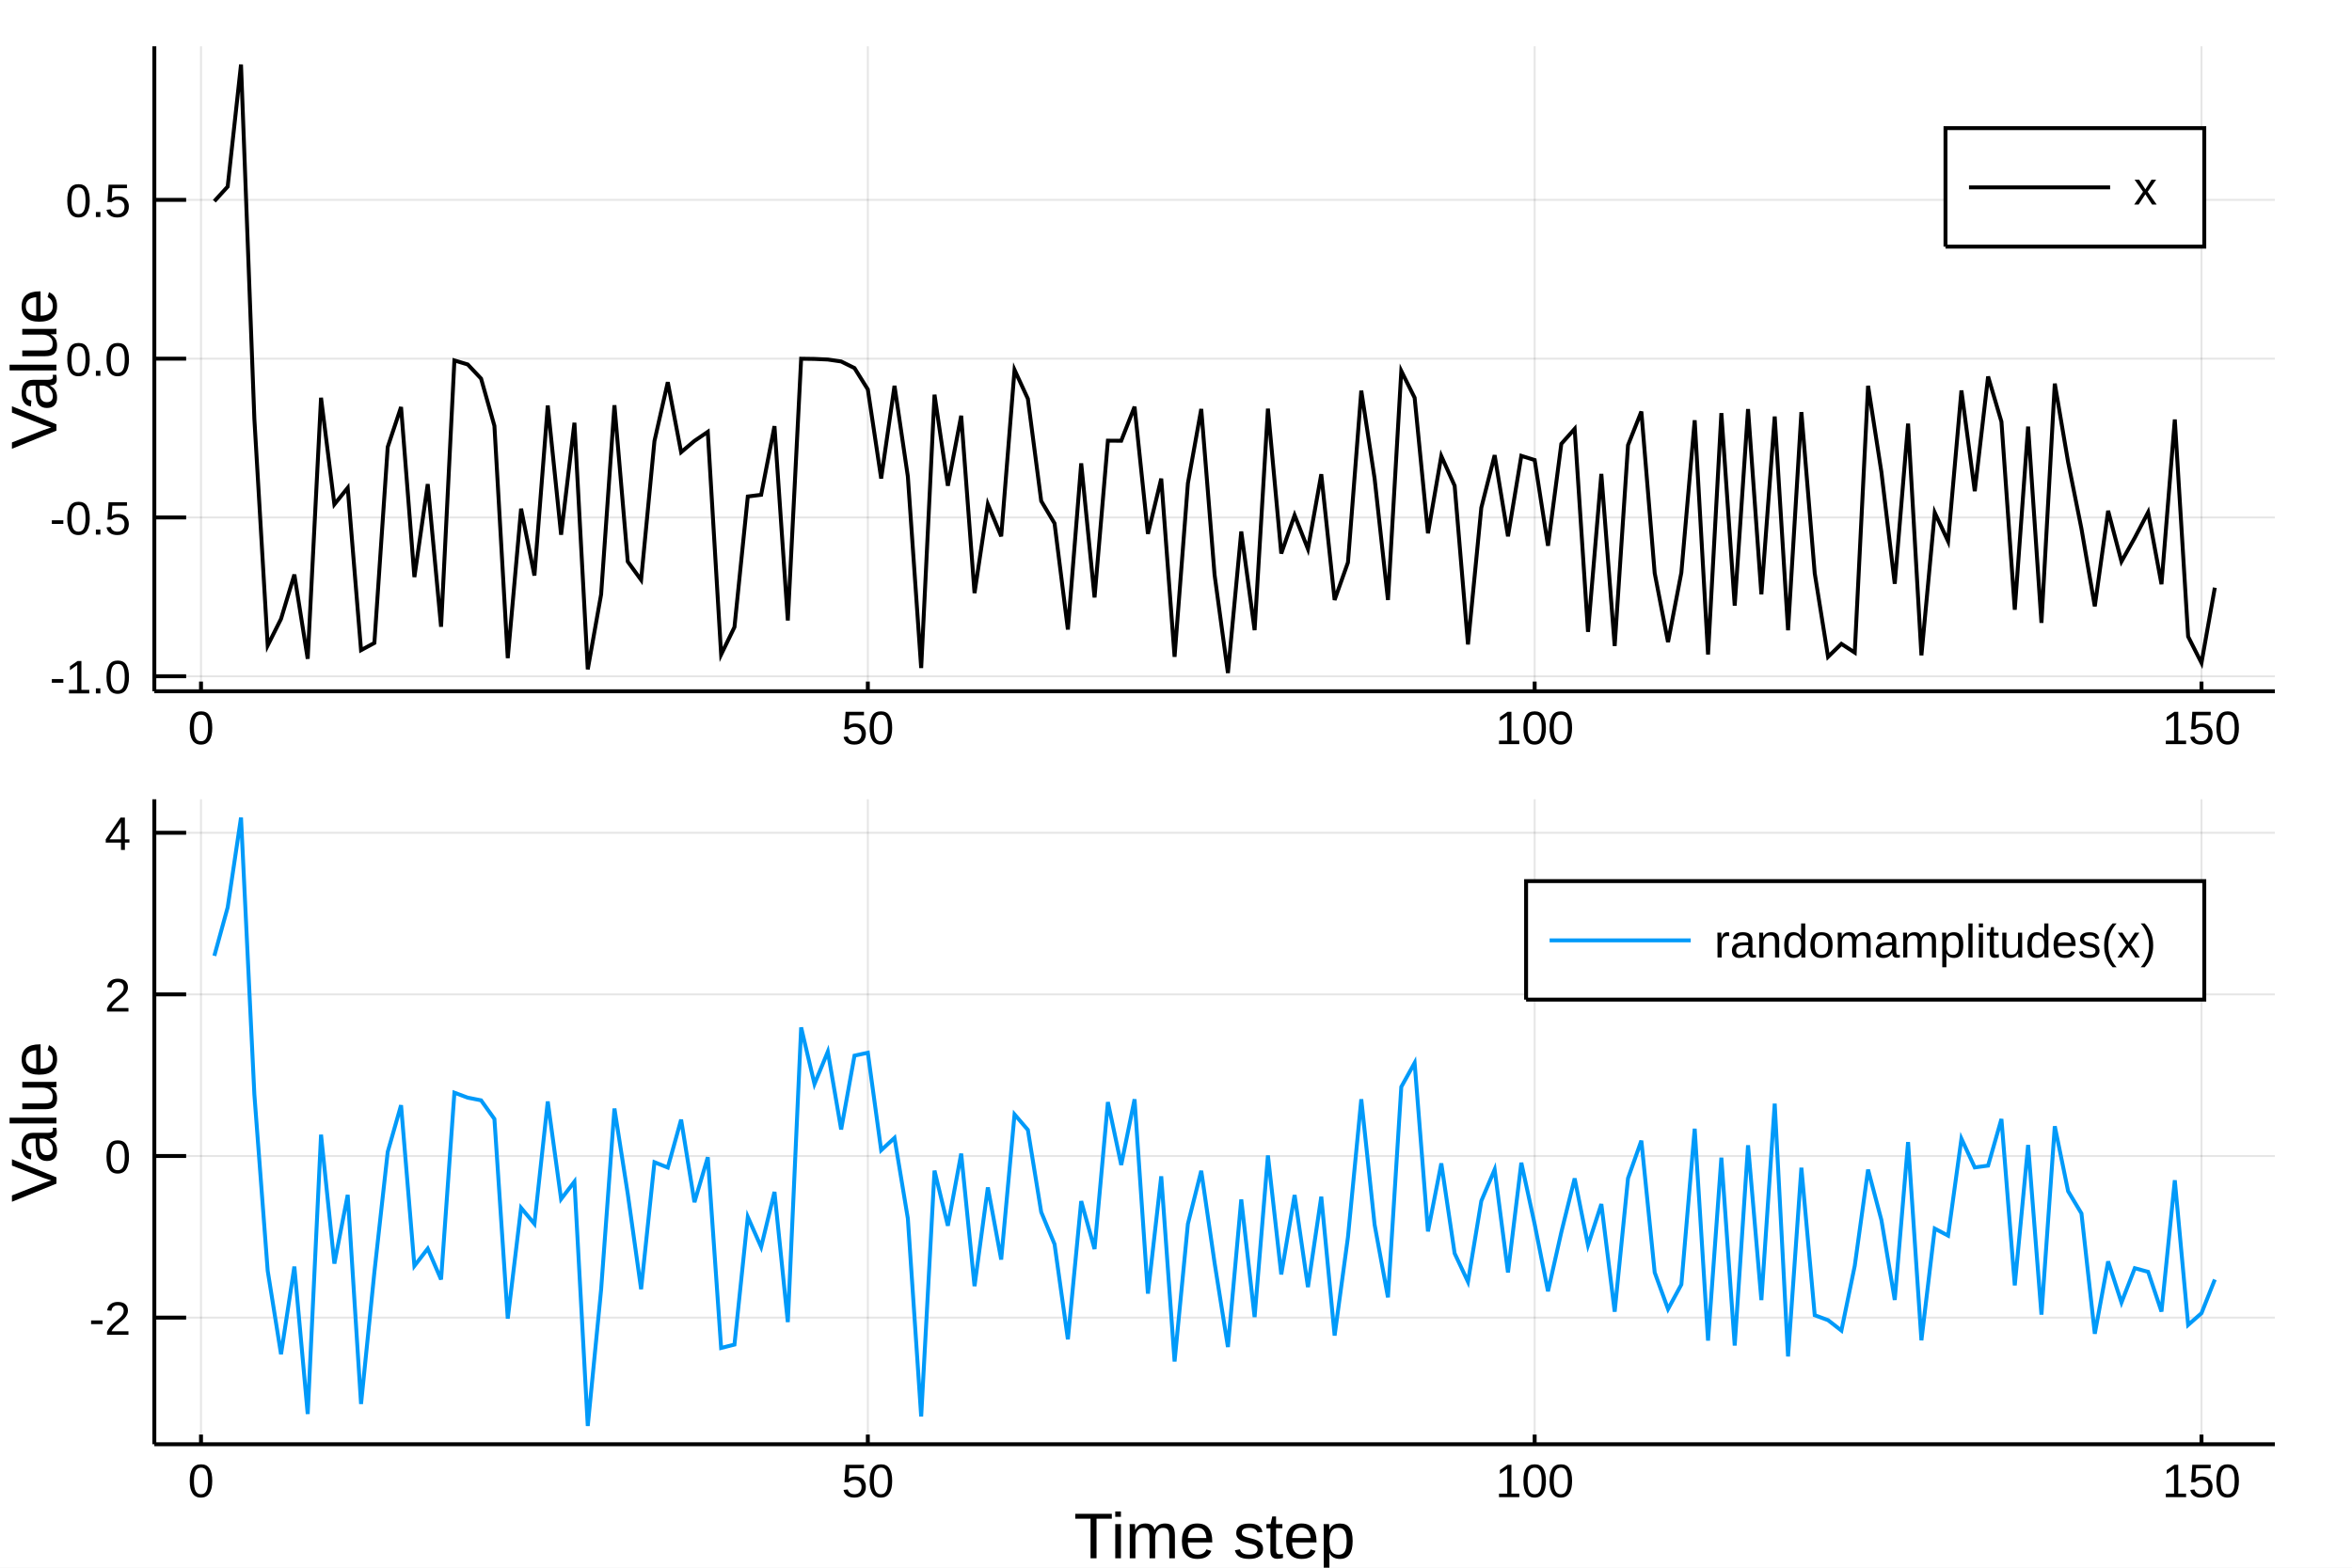
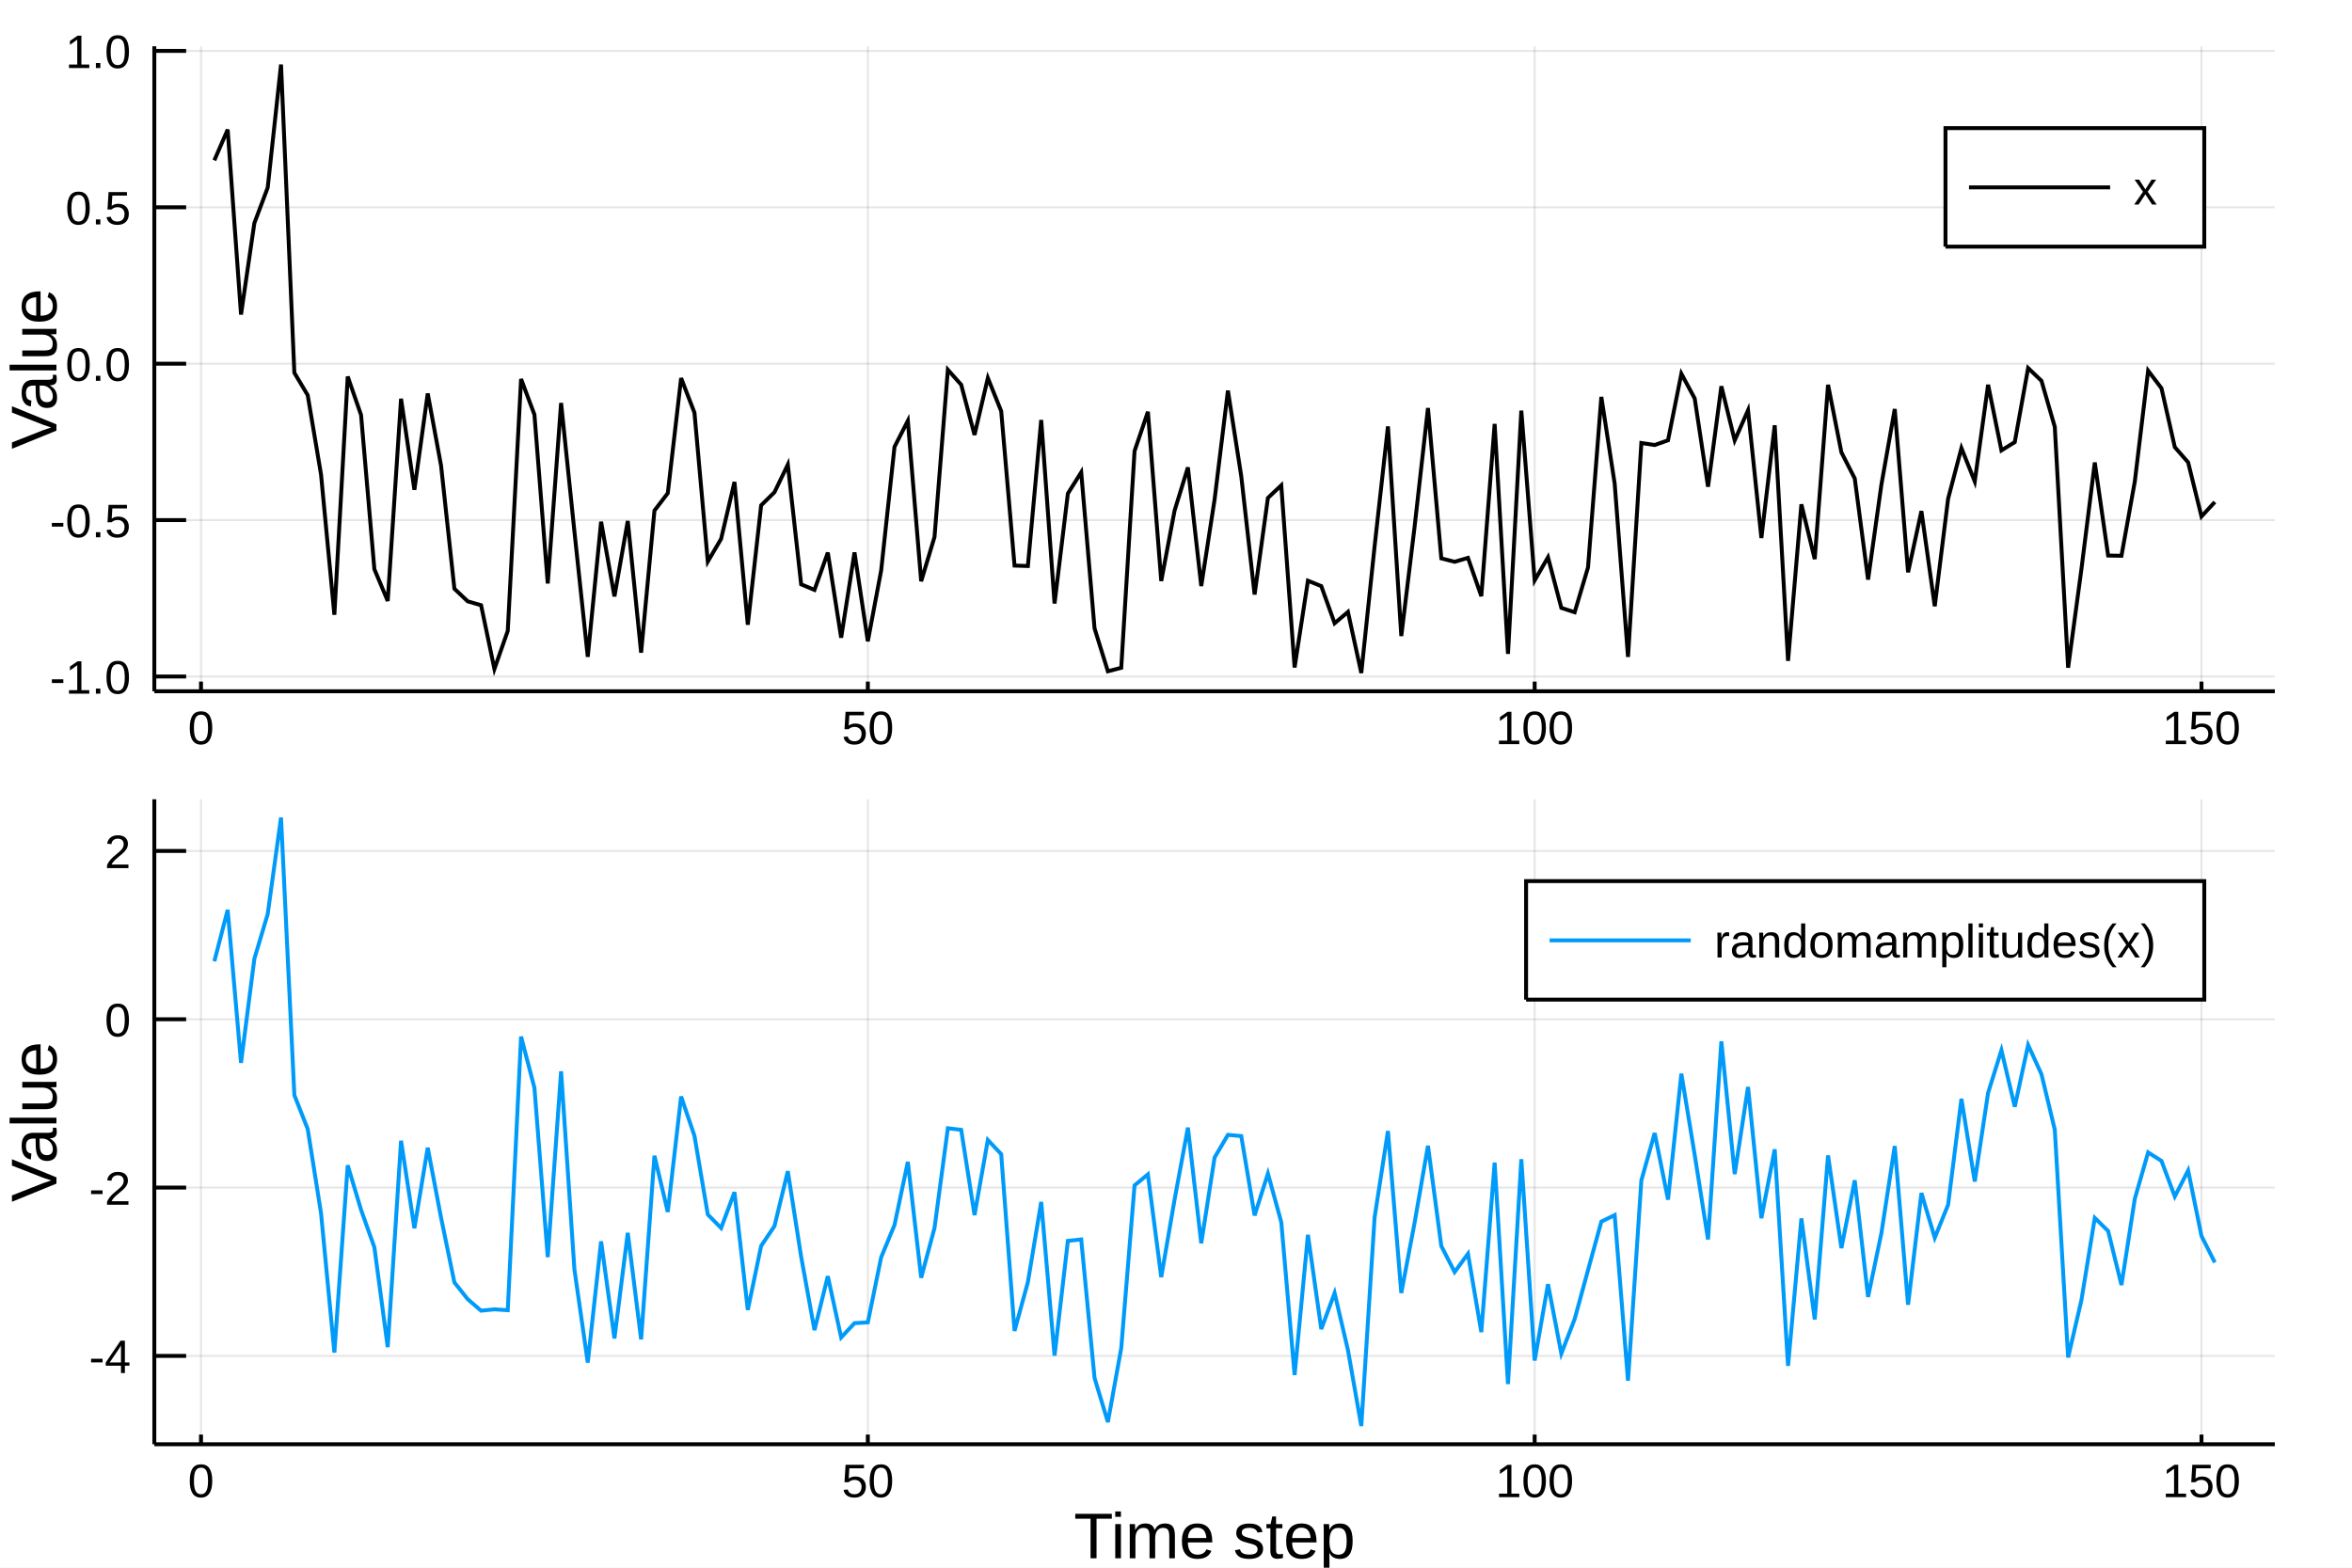
<svg xmlns="http://www.w3.org/2000/svg" width="600" height="400" viewBox="0 0 2400 1600">
  <defs>
-     <clipPath id="clip0300">
+     <clipPath id="clip0100">
      <rect x="0" y="0" width="2000" height="2000" />
    </clipPath>
  </defs>
  <defs>
-     <clipPath id="clip0301">
+     <clipPath id="clip0101">
      <rect x="0" y="0" width="2400" height="1600" />
    </clipPath>
  </defs>
-   <polygon clip-path="url(#clip0301)" points=" 0,1600 2400,1600 2400,0 0,0    " fill="#ffffff" fill-rule="evenodd" fill-opacity="1" />
+   <polygon clip-path="url(#clip0101)" points=" 0,1600 2400,1600 2400,0 0,0    " fill="#ffffff" fill-rule="evenodd" fill-opacity="1" />
  <defs>
-     <clipPath id="clip0302">
+     <clipPath id="clip0102">
      <rect x="480" y="0" width="1681" height="1600" />
    </clipPath>
  </defs>
-   <polygon clip-path="url(#clip0301)" points=" 157.48,705.512 2321.26,705.512 2321.26,47.244 157.48,47.244    " fill="#ffffff" fill-rule="evenodd" fill-opacity="1" />
+   <polygon clip-path="url(#clip0101)" points=" 157.48,705.512 2321.26,705.512 2321.26,47.244 157.48,47.244    " fill="#ffffff" fill-rule="evenodd" fill-opacity="1" />
  <defs>
-     <clipPath id="clip0303">
+     <clipPath id="clip0103">
      <rect x="157" y="47" width="2165" height="659" />
    </clipPath>
  </defs>
-   <polyline clip-path="url(#clip0303)" style="stroke:#000000; stroke-width:2; stroke-opacity:0.1; fill:none" points="   205.111,705.512 205.111,47.244    " />
-   <polyline clip-path="url(#clip0303)" style="stroke:#000000; stroke-width:2; stroke-opacity:0.1; fill:none" points="   885.544,705.512 885.544,47.244    " />
-   <polyline clip-path="url(#clip0303)" style="stroke:#000000; stroke-width:2; stroke-opacity:0.1; fill:none" points="   1565.98,705.512 1565.98,47.244    " />
-   <polyline clip-path="url(#clip0303)" style="stroke:#000000; stroke-width:2; stroke-opacity:0.1; fill:none" points="   2246.41,705.512 2246.41,47.244    " />
-   <polyline clip-path="url(#clip0303)" style="stroke:#000000; stroke-width:2; stroke-opacity:0.1; fill:none" points="   157.48,690.186 2321.26,690.186    " />
-   <polyline clip-path="url(#clip0303)" style="stroke:#000000; stroke-width:2; stroke-opacity:0.1; fill:none" points="   157.48,528.122 2321.26,528.122    " />
-   <polyline clip-path="url(#clip0303)" style="stroke:#000000; stroke-width:2; stroke-opacity:0.1; fill:none" points="   157.48,366.057 2321.26,366.057    " />
-   <polyline clip-path="url(#clip0303)" style="stroke:#000000; stroke-width:2; stroke-opacity:0.1; fill:none" points="   157.48,203.993 2321.26,203.993    " />
-   <polyline clip-path="url(#clip0301)" style="stroke:#000000; stroke-width:4; stroke-opacity:1; fill:none" points="   157.48,705.512 2321.26,705.512    " />
-   <polyline clip-path="url(#clip0301)" style="stroke:#000000; stroke-width:4; stroke-opacity:1; fill:none" points="   157.48,705.512 157.48,47.244    " />
-   <polyline clip-path="url(#clip0301)" style="stroke:#000000; stroke-width:4; stroke-opacity:1; fill:none" points="   205.111,705.512 205.111,695.638    " />
-   <polyline clip-path="url(#clip0301)" style="stroke:#000000; stroke-width:4; stroke-opacity:1; fill:none" points="   885.544,705.512 885.544,695.638    " />
-   <polyline clip-path="url(#clip0301)" style="stroke:#000000; stroke-width:4; stroke-opacity:1; fill:none" points="   1565.98,705.512 1565.98,695.638    " />
-   <polyline clip-path="url(#clip0301)" style="stroke:#000000; stroke-width:4; stroke-opacity:1; fill:none" points="   2246.41,705.512 2246.41,695.638    " />
-   <polyline clip-path="url(#clip0301)" style="stroke:#000000; stroke-width:4; stroke-opacity:1; fill:none" points="   157.48,690.186 189.937,690.186    " />
-   <polyline clip-path="url(#clip0301)" style="stroke:#000000; stroke-width:4; stroke-opacity:1; fill:none" points="   157.48,528.122 189.937,528.122    " />
-   <polyline clip-path="url(#clip0301)" style="stroke:#000000; stroke-width:4; stroke-opacity:1; fill:none" points="   157.48,366.057 189.937,366.057    " />
-   <polyline clip-path="url(#clip0301)" style="stroke:#000000; stroke-width:4; stroke-opacity:1; fill:none" points="   157.48,203.993 189.937,203.993    " />
-   <g clip-path="url(#clip0301)">
+   <polyline clip-path="url(#clip0103)" style="stroke:#000000; stroke-width:2; stroke-opacity:0.1; fill:none" points="   205.111,705.512 205.111,47.244    " />
+   <polyline clip-path="url(#clip0103)" style="stroke:#000000; stroke-width:2; stroke-opacity:0.1; fill:none" points="   885.544,705.512 885.544,47.244    " />
+   <polyline clip-path="url(#clip0103)" style="stroke:#000000; stroke-width:2; stroke-opacity:0.1; fill:none" points="   1565.98,705.512 1565.98,47.244    " />
+   <polyline clip-path="url(#clip0103)" style="stroke:#000000; stroke-width:2; stroke-opacity:0.1; fill:none" points="   2246.41,705.512 2246.41,47.244    " />
+   <polyline clip-path="url(#clip0103)" style="stroke:#000000; stroke-width:2; stroke-opacity:0.1; fill:none" points="   157.48,690.449 2321.26,690.449    " />
+   <polyline clip-path="url(#clip0103)" style="stroke:#000000; stroke-width:2; stroke-opacity:0.1; fill:none" points="   157.48,530.824 2321.26,530.824    " />
+   <polyline clip-path="url(#clip0103)" style="stroke:#000000; stroke-width:2; stroke-opacity:0.1; fill:none" points="   157.48,371.198 2321.26,371.198    " />
+   <polyline clip-path="url(#clip0103)" style="stroke:#000000; stroke-width:2; stroke-opacity:0.1; fill:none" points="   157.48,211.573 2321.26,211.573    " />
+   <polyline clip-path="url(#clip0103)" style="stroke:#000000; stroke-width:2; stroke-opacity:0.1; fill:none" points="   157.48,51.948 2321.26,51.948    " />
+   <polyline clip-path="url(#clip0101)" style="stroke:#000000; stroke-width:4; stroke-opacity:1; fill:none" points="   157.48,705.512 2321.26,705.512    " />
+   <polyline clip-path="url(#clip0101)" style="stroke:#000000; stroke-width:4; stroke-opacity:1; fill:none" points="   157.48,705.512 157.48,47.244    " />
+   <polyline clip-path="url(#clip0101)" style="stroke:#000000; stroke-width:4; stroke-opacity:1; fill:none" points="   205.111,705.512 205.111,695.638    " />
+   <polyline clip-path="url(#clip0101)" style="stroke:#000000; stroke-width:4; stroke-opacity:1; fill:none" points="   885.544,705.512 885.544,695.638    " />
+   <polyline clip-path="url(#clip0101)" style="stroke:#000000; stroke-width:4; stroke-opacity:1; fill:none" points="   1565.98,705.512 1565.98,695.638    " />
+   <polyline clip-path="url(#clip0101)" style="stroke:#000000; stroke-width:4; stroke-opacity:1; fill:none" points="   2246.41,705.512 2246.41,695.638    " />
+   <polyline clip-path="url(#clip0101)" style="stroke:#000000; stroke-width:4; stroke-opacity:1; fill:none" points="   157.48,690.449 189.937,690.449    " />
+   <polyline clip-path="url(#clip0101)" style="stroke:#000000; stroke-width:4; stroke-opacity:1; fill:none" points="   157.48,530.824 189.937,530.824    " />
+   <polyline clip-path="url(#clip0101)" style="stroke:#000000; stroke-width:4; stroke-opacity:1; fill:none" points="   157.48,371.198 189.937,371.198    " />
+   <polyline clip-path="url(#clip0101)" style="stroke:#000000; stroke-width:4; stroke-opacity:1; fill:none" points="   157.48,211.573 189.937,211.573    " />
+   <polyline clip-path="url(#clip0101)" style="stroke:#000000; stroke-width:4; stroke-opacity:1; fill:none" points="   157.48,51.948 189.937,51.948    " />
+   <g clip-path="url(#clip0101)">
    <text style="fill:#000000; fill-opacity:1; font-family:Arial,Helvetica Neue,Helvetica,sans-serif; font-size:48px; text-anchor:middle;" transform="rotate(0, 205.111, 759.512)" x="205.111" y="759.512">0</text>
  </g>
-   <g clip-path="url(#clip0301)">
+   <g clip-path="url(#clip0101)">
    <text style="fill:#000000; fill-opacity:1; font-family:Arial,Helvetica Neue,Helvetica,sans-serif; font-size:48px; text-anchor:middle;" transform="rotate(0, 885.544, 759.512)" x="885.544" y="759.512">50</text>
  </g>
-   <g clip-path="url(#clip0301)">
+   <g clip-path="url(#clip0101)">
    <text style="fill:#000000; fill-opacity:1; font-family:Arial,Helvetica Neue,Helvetica,sans-serif; font-size:48px; text-anchor:middle;" transform="rotate(0, 1565.98, 759.512)" x="1565.98" y="759.512">100</text>
  </g>
-   <g clip-path="url(#clip0301)">
+   <g clip-path="url(#clip0101)">
    <text style="fill:#000000; fill-opacity:1; font-family:Arial,Helvetica Neue,Helvetica,sans-serif; font-size:48px; text-anchor:middle;" transform="rotate(0, 2246.41, 759.512)" x="2246.41" y="759.512">150</text>
  </g>
-   <g clip-path="url(#clip0301)">
-     <text style="fill:#000000; fill-opacity:1; font-family:Arial,Helvetica Neue,Helvetica,sans-serif; font-size:48px; text-anchor:end;" transform="rotate(0, 133.48, 707.686)" x="133.48" y="707.686">-1.0</text>
+   <g clip-path="url(#clip0101)">
+     <text style="fill:#000000; fill-opacity:1; font-family:Arial,Helvetica Neue,Helvetica,sans-serif; font-size:48px; text-anchor:end;" transform="rotate(0, 133.48, 707.949)" x="133.48" y="707.949">-1.0</text>
  </g>
-   <g clip-path="url(#clip0301)">
-     <text style="fill:#000000; fill-opacity:1; font-family:Arial,Helvetica Neue,Helvetica,sans-serif; font-size:48px; text-anchor:end;" transform="rotate(0, 133.48, 545.622)" x="133.48" y="545.622">-0.5</text>
+   <g clip-path="url(#clip0101)">
+     <text style="fill:#000000; fill-opacity:1; font-family:Arial,Helvetica Neue,Helvetica,sans-serif; font-size:48px; text-anchor:end;" transform="rotate(0, 133.48, 548.324)" x="133.48" y="548.324">-0.5</text>
  </g>
-   <g clip-path="url(#clip0301)">
-     <text style="fill:#000000; fill-opacity:1; font-family:Arial,Helvetica Neue,Helvetica,sans-serif; font-size:48px; text-anchor:end;" transform="rotate(0, 133.48, 383.557)" x="133.48" y="383.557">0.0</text>
+   <g clip-path="url(#clip0101)">
+     <text style="fill:#000000; fill-opacity:1; font-family:Arial,Helvetica Neue,Helvetica,sans-serif; font-size:48px; text-anchor:end;" transform="rotate(0, 133.48, 388.698)" x="133.48" y="388.698">0.0</text>
  </g>
-   <g clip-path="url(#clip0301)">
-     <text style="fill:#000000; fill-opacity:1; font-family:Arial,Helvetica Neue,Helvetica,sans-serif; font-size:48px; text-anchor:end;" transform="rotate(0, 133.48, 221.493)" x="133.48" y="221.493">0.5</text>
+   <g clip-path="url(#clip0101)">
+     <text style="fill:#000000; fill-opacity:1; font-family:Arial,Helvetica Neue,Helvetica,sans-serif; font-size:48px; text-anchor:end;" transform="rotate(0, 133.48, 229.073)" x="133.48" y="229.073">0.5</text>
  </g>
-   <g clip-path="url(#clip0301)">
+   <g clip-path="url(#clip0101)">
+     <text style="fill:#000000; fill-opacity:1; font-family:Arial,Helvetica Neue,Helvetica,sans-serif; font-size:48px; text-anchor:end;" transform="rotate(0, 133.48, 69.4477)" x="133.48" y="69.448">1.0</text>
+   </g>
+   <g clip-path="url(#clip0101)">
    <text style="fill:#000000; fill-opacity:1; font-family:Arial,Helvetica Neue,Helvetica,sans-serif; font-size:66px; text-anchor:middle;" transform="rotate(-90, 57.6, 376.378)" x="57.6" y="376.378">Value</text>
  </g>
-   <polyline clip-path="url(#clip0303)" style="stroke:#000000; stroke-width:4; stroke-opacity:1; fill:none" points="   218.719,205.365 232.328,190.444 245.937,65.874 259.545,427.41 273.154,658.792 286.763,631.632 300.371,586.41 313.98,672.389 327.589,405.944 341.197,514.762    354.806,497.89 368.415,663.551 382.023,656.215 395.632,456.226 409.241,415.426 422.85,588.98 436.458,494.071 450.067,639.685 463.676,367.865 477.284,371.971    490.893,386.393 504.502,434.619 518.11,671.707 531.719,519.186 545.328,587.41 558.936,413.842 572.545,545.762 586.154,431.458 599.762,683.141 613.371,606.747    626.98,413.561 640.588,573.206 654.197,591.875 667.806,450.163 681.414,390.057 695.023,461.513 708.632,449.993 722.24,440.747 735.849,668.031 749.458,640.033    763.066,506.723 776.675,505.008 790.284,434.944 803.892,633.28 817.501,366.127 831.11,366.322 844.718,366.931 858.327,368.917 871.936,375.661 885.544,397.46    899.153,488.356 912.762,393.742 926.371,486.27 939.979,681.793 953.588,402.823 967.197,495.752 980.805,424.302 994.414,605.345 1008.02,514.595 1021.63,547.368    1035.24,377.475 1048.85,406.982 1062.46,511.322 1076.07,534.188 1089.67,642.506 1103.28,472.897 1116.89,609.774 1130.5,449.765 1144.11,449.836 1157.72,415.117    1171.33,544.877 1184.94,488.482 1198.54,670.359 1212.15,493.253 1225.76,417.402 1239.37,586.743 1252.98,686.882 1266.59,542.452 1280.2,643.146 1293.8,417.082    1307.41,564.957 1321.02,525.812 1334.63,560.306 1348.24,483.985 1361.85,612.334 1375.46,574.032 1389.07,398.703 1402.67,488.414 1416.28,612.368 1429.89,378.604    1443.5,405.939 1457.11,544.277 1470.72,465.438 1484.33,495.776 1497.93,657.712 1511.54,518.181 1525.15,464.546 1538.76,547.371 1552.37,465.256 1565.98,469.498    1579.59,557.005 1593.2,452.971 1606.8,437.714 1620.41,644.877 1634.02,483.691 1647.63,659.326 1661.24,454.321 1674.85,420.027 1688.46,584.937 1702.07,655.382    1715.67,584.405 1729.28,428.907 1742.89,668.003 1756.5,421.606 1770.11,618.146 1783.72,417.503 1797.33,606.576 1810.93,425.092 1824.54,643.26 1838.15,420.6    1851.76,585.132 1865.37,670.345 1878.98,657.138 1892.59,666.025 1906.2,393.744 1919.8,481.78 1933.41,595.827 1947.02,432.347 1960.63,668.847 1974.24,523.183    1987.85,552.47 2001.46,398.497 2015.06,501.304 2028.67,384.282 2042.28,430.386 2055.89,622.346 2069.5,435.374 2083.11,635.717 2096.72,391.511 2110.33,471.669    2123.93,539.589 2137.54,618.816 2151.15,521.312 2164.76,573.12 2178.37,548.829 2191.98,522.83 2205.59,596.268 2219.19,428.123 2232.8,649.674 2246.41,676.58    2260.02,599.79    " />
-   <polygon clip-path="url(#clip0301)" points=" 1985.19,251.724 2249.26,251.724 2249.26,130.764 1985.19,130.764    " fill="#ffffff" fill-rule="evenodd" fill-opacity="1" />
-   <polyline clip-path="url(#clip0301)" style="stroke:#000000; stroke-width:4; stroke-opacity:1; fill:none" points="   1985.19,251.724 2249.26,251.724 2249.26,130.764 1985.19,130.764 1985.19,251.724    " />
-   <polyline clip-path="url(#clip0301)" style="stroke:#000000; stroke-width:4; stroke-opacity:1; fill:none" points="   2009.19,191.244 2153.19,191.244    " />
-   <g clip-path="url(#clip0301)">
+   <polyline clip-path="url(#clip0103)" style="stroke:#000000; stroke-width:4; stroke-opacity:1; fill:none" points="   218.719,163.619 232.328,132.257 245.937,321.037 259.545,227.73 273.154,191.536 286.763,65.874 300.371,380.492 313.98,403.309 327.589,484.318 341.197,627.453    354.806,384.298 368.415,423.495 382.023,580.939 395.632,613.342 409.241,406.959 422.85,499.871 436.458,401.594 450.067,475.207 463.676,600.874 477.284,613.744    490.893,617.682 504.502,682.784 518.11,643.888 531.719,386.819 545.328,423.137 558.936,595.479 572.545,411.263 586.154,542.619 599.762,670.365 613.371,532.494    626.98,608.703 640.588,531.715 654.197,666.089 667.806,521.12 681.414,503.359 695.023,385.891 708.632,421.189 722.24,573.126 735.849,549.918 749.458,491.88    763.066,637.635 776.675,515.752 790.284,502.38 803.892,474.189 817.501,596.367 831.11,602.075 844.718,564.011 858.327,650.859 871.936,563.839 885.544,654.482    899.153,582.116 912.762,456.063 926.371,429.463 939.979,593.224 953.588,548.015 967.197,377.372 980.805,392.65 994.414,443.874 1008.02,385.78 1021.63,419.635    1035.24,577.232 1048.85,577.692 1062.46,428.616 1076.07,615.949 1089.67,503.703 1103.28,482.018 1116.89,641.344 1130.5,685.117 1144.11,681.569 1157.72,460.319    1171.33,420.286 1184.94,592.984 1198.54,521.159 1212.15,477.044 1225.76,598.121 1239.37,509.868 1252.98,398.675 1266.59,486.006 1280.2,606.754 1293.8,508.167    1307.41,495.346 1321.02,681.23 1334.63,592.69 1348.24,598.182 1361.85,636.088 1375.46,624.542 1389.07,686.882 1402.67,557.422 1416.28,435.207 1429.89,649.152    1443.5,537.301 1457.11,416.464 1470.72,569.869 1484.33,573.37 1497.93,569.389 1511.54,608.464 1525.15,432.664 1538.76,667.35 1552.37,419.106 1565.98,592.345    1579.59,568.761 1593.2,620.419 1606.8,624.87 1620.41,579.178 1634.02,405.085 1647.63,493.574 1661.24,670.461 1674.85,452.118 1688.46,454.187 1702.07,449.374    1715.67,381.393 1729.28,406.652 1742.89,496.751 1756.5,394.223 1770.11,449.457 1783.72,418.701 1797.33,549.119 1810.93,434.068 1824.54,674.481 1838.15,514.742    1851.76,570.629 1865.37,392.735 1878.98,461.662 1892.59,488.293 1906.2,591.532 1919.8,494.61 1933.41,417.454 1947.02,584.088 1960.63,521.617 1974.24,618.74    1987.85,509.028 2001.46,457.329 2015.06,491.345 2028.67,392.697 2042.28,459.679 2055.89,451.25 2069.5,375.646 2083.11,388.625 2096.72,435.657 2110.33,681.459    2123.93,580.683 2137.54,472.042 2151.15,566.997 2164.76,567.231 2178.37,491.489 2191.98,378.323 2205.59,396.243 2219.19,456.357 2232.8,471.907 2246.41,527.104    2260.02,512.367    " />
+   <polygon clip-path="url(#clip0101)" points=" 1985.19,251.724 2249.26,251.724 2249.26,130.764 1985.19,130.764    " fill="#ffffff" fill-rule="evenodd" fill-opacity="1" />
+   <polyline clip-path="url(#clip0101)" style="stroke:#000000; stroke-width:4; stroke-opacity:1; fill:none" points="   1985.19,251.724 2249.26,251.724 2249.26,130.764 1985.19,130.764 1985.19,251.724    " />
+   <polyline clip-path="url(#clip0101)" style="stroke:#000000; stroke-width:4; stroke-opacity:1; fill:none" points="   2009.19,191.244 2153.19,191.244    " />
+   <g clip-path="url(#clip0101)">
    <text style="fill:#000000; fill-opacity:1; font-family:Arial,Helvetica Neue,Helvetica,sans-serif; font-size:48px; text-anchor:start;" transform="rotate(0, 2177.19, 208.744)" x="2177.19" y="208.744">x</text>
  </g>
-   <polygon clip-path="url(#clip0301)" points=" 157.48,1474.02 2321.26,1474.02 2321.26,815.748 157.48,815.748    " fill="#ffffff" fill-rule="evenodd" fill-opacity="1" />
+   <polygon clip-path="url(#clip0101)" points=" 157.48,1474.02 2321.26,1474.02 2321.26,815.748 157.48,815.748    " fill="#ffffff" fill-rule="evenodd" fill-opacity="1" />
  <defs>
-     <clipPath id="clip0304">
+     <clipPath id="clip0104">
      <rect x="157" y="815" width="2165" height="659" />
    </clipPath>
  </defs>
-   <polyline clip-path="url(#clip0304)" style="stroke:#000000; stroke-width:2; stroke-opacity:0.1; fill:none" points="   205.111,1474.02 205.111,815.748    " />
-   <polyline clip-path="url(#clip0304)" style="stroke:#000000; stroke-width:2; stroke-opacity:0.1; fill:none" points="   885.544,1474.02 885.544,815.748    " />
-   <polyline clip-path="url(#clip0304)" style="stroke:#000000; stroke-width:2; stroke-opacity:0.1; fill:none" points="   1565.98,1474.02 1565.98,815.748    " />
-   <polyline clip-path="url(#clip0304)" style="stroke:#000000; stroke-width:2; stroke-opacity:0.1; fill:none" points="   2246.41,1474.02 2246.41,815.748    " />
-   <polyline clip-path="url(#clip0304)" style="stroke:#000000; stroke-width:2; stroke-opacity:0.1; fill:none" points="   157.48,1344.78 2321.26,1344.78    " />
-   <polyline clip-path="url(#clip0304)" style="stroke:#000000; stroke-width:2; stroke-opacity:0.1; fill:none" points="   157.48,1179.83 2321.26,1179.83    " />
-   <polyline clip-path="url(#clip0304)" style="stroke:#000000; stroke-width:2; stroke-opacity:0.1; fill:none" points="   157.48,1014.88 2321.26,1014.88    " />
-   <polyline clip-path="url(#clip0304)" style="stroke:#000000; stroke-width:2; stroke-opacity:0.1; fill:none" points="   157.48,849.934 2321.26,849.934    " />
-   <polyline clip-path="url(#clip0301)" style="stroke:#000000; stroke-width:4; stroke-opacity:1; fill:none" points="   157.48,1474.02 2321.26,1474.02    " />
-   <polyline clip-path="url(#clip0301)" style="stroke:#000000; stroke-width:4; stroke-opacity:1; fill:none" points="   157.48,1474.02 157.48,815.748    " />
-   <polyline clip-path="url(#clip0301)" style="stroke:#000000; stroke-width:4; stroke-opacity:1; fill:none" points="   205.111,1474.02 205.111,1464.14    " />
-   <polyline clip-path="url(#clip0301)" style="stroke:#000000; stroke-width:4; stroke-opacity:1; fill:none" points="   885.544,1474.02 885.544,1464.14    " />
-   <polyline clip-path="url(#clip0301)" style="stroke:#000000; stroke-width:4; stroke-opacity:1; fill:none" points="   1565.98,1474.02 1565.98,1464.14    " />
-   <polyline clip-path="url(#clip0301)" style="stroke:#000000; stroke-width:4; stroke-opacity:1; fill:none" points="   2246.41,1474.02 2246.41,1464.14    " />
-   <polyline clip-path="url(#clip0301)" style="stroke:#000000; stroke-width:4; stroke-opacity:1; fill:none" points="   157.48,1344.78 189.937,1344.78    " />
-   <polyline clip-path="url(#clip0301)" style="stroke:#000000; stroke-width:4; stroke-opacity:1; fill:none" points="   157.48,1179.83 189.937,1179.83    " />
-   <polyline clip-path="url(#clip0301)" style="stroke:#000000; stroke-width:4; stroke-opacity:1; fill:none" points="   157.48,1014.88 189.937,1014.88    " />
-   <polyline clip-path="url(#clip0301)" style="stroke:#000000; stroke-width:4; stroke-opacity:1; fill:none" points="   157.48,849.934 189.937,849.934    " />
-   <g clip-path="url(#clip0301)">
+   <polyline clip-path="url(#clip0104)" style="stroke:#000000; stroke-width:2; stroke-opacity:0.1; fill:none" points="   205.111,1474.02 205.111,815.748    " />
+   <polyline clip-path="url(#clip0104)" style="stroke:#000000; stroke-width:2; stroke-opacity:0.1; fill:none" points="   885.544,1474.02 885.544,815.748    " />
+   <polyline clip-path="url(#clip0104)" style="stroke:#000000; stroke-width:2; stroke-opacity:0.1; fill:none" points="   1565.98,1474.02 1565.98,815.748    " />
+   <polyline clip-path="url(#clip0104)" style="stroke:#000000; stroke-width:2; stroke-opacity:0.1; fill:none" points="   2246.41,1474.02 2246.41,815.748    " />
+   <polyline clip-path="url(#clip0104)" style="stroke:#000000; stroke-width:2; stroke-opacity:0.1; fill:none" points="   157.48,1383.85 2321.26,1383.85    " />
+   <polyline clip-path="url(#clip0104)" style="stroke:#000000; stroke-width:2; stroke-opacity:0.1; fill:none" points="   157.48,1212.06 2321.26,1212.06    " />
+   <polyline clip-path="url(#clip0104)" style="stroke:#000000; stroke-width:2; stroke-opacity:0.1; fill:none" points="   157.48,1040.28 2321.26,1040.28    " />
+   <polyline clip-path="url(#clip0104)" style="stroke:#000000; stroke-width:2; stroke-opacity:0.1; fill:none" points="   157.48,868.489 2321.26,868.489    " />
+   <polyline clip-path="url(#clip0101)" style="stroke:#000000; stroke-width:4; stroke-opacity:1; fill:none" points="   157.48,1474.02 2321.26,1474.02    " />
+   <polyline clip-path="url(#clip0101)" style="stroke:#000000; stroke-width:4; stroke-opacity:1; fill:none" points="   157.48,1474.02 157.48,815.748    " />
+   <polyline clip-path="url(#clip0101)" style="stroke:#000000; stroke-width:4; stroke-opacity:1; fill:none" points="   205.111,1474.02 205.111,1464.14    " />
+   <polyline clip-path="url(#clip0101)" style="stroke:#000000; stroke-width:4; stroke-opacity:1; fill:none" points="   885.544,1474.02 885.544,1464.14    " />
+   <polyline clip-path="url(#clip0101)" style="stroke:#000000; stroke-width:4; stroke-opacity:1; fill:none" points="   1565.98,1474.02 1565.98,1464.14    " />
+   <polyline clip-path="url(#clip0101)" style="stroke:#000000; stroke-width:4; stroke-opacity:1; fill:none" points="   2246.41,1474.02 2246.41,1464.14    " />
+   <polyline clip-path="url(#clip0101)" style="stroke:#000000; stroke-width:4; stroke-opacity:1; fill:none" points="   157.48,1383.85 189.937,1383.85    " />
+   <polyline clip-path="url(#clip0101)" style="stroke:#000000; stroke-width:4; stroke-opacity:1; fill:none" points="   157.48,1212.06 189.937,1212.06    " />
+   <polyline clip-path="url(#clip0101)" style="stroke:#000000; stroke-width:4; stroke-opacity:1; fill:none" points="   157.48,1040.28 189.937,1040.28    " />
+   <polyline clip-path="url(#clip0101)" style="stroke:#000000; stroke-width:4; stroke-opacity:1; fill:none" points="   157.48,868.489 189.937,868.489    " />
+   <g clip-path="url(#clip0101)">
    <text style="fill:#000000; fill-opacity:1; font-family:Arial,Helvetica Neue,Helvetica,sans-serif; font-size:48px; text-anchor:middle;" transform="rotate(0, 205.111, 1528.02)" x="205.111" y="1528.02">0</text>
  </g>
-   <g clip-path="url(#clip0301)">
+   <g clip-path="url(#clip0101)">
    <text style="fill:#000000; fill-opacity:1; font-family:Arial,Helvetica Neue,Helvetica,sans-serif; font-size:48px; text-anchor:middle;" transform="rotate(0, 885.544, 1528.02)" x="885.544" y="1528.02">50</text>
  </g>
-   <g clip-path="url(#clip0301)">
+   <g clip-path="url(#clip0101)">
    <text style="fill:#000000; fill-opacity:1; font-family:Arial,Helvetica Neue,Helvetica,sans-serif; font-size:48px; text-anchor:middle;" transform="rotate(0, 1565.98, 1528.02)" x="1565.98" y="1528.02">100</text>
  </g>
-   <g clip-path="url(#clip0301)">
+   <g clip-path="url(#clip0101)">
    <text style="fill:#000000; fill-opacity:1; font-family:Arial,Helvetica Neue,Helvetica,sans-serif; font-size:48px; text-anchor:middle;" transform="rotate(0, 2246.41, 1528.02)" x="2246.41" y="1528.02">150</text>
  </g>
-   <g clip-path="url(#clip0301)">
-     <text style="fill:#000000; fill-opacity:1; font-family:Arial,Helvetica Neue,Helvetica,sans-serif; font-size:48px; text-anchor:end;" transform="rotate(0, 133.48, 1362.28)" x="133.48" y="1362.28">-2</text>
+   <g clip-path="url(#clip0101)">
+     <text style="fill:#000000; fill-opacity:1; font-family:Arial,Helvetica Neue,Helvetica,sans-serif; font-size:48px; text-anchor:end;" transform="rotate(0, 133.48, 1401.35)" x="133.48" y="1401.35">-4</text>
  </g>
-   <g clip-path="url(#clip0301)">
-     <text style="fill:#000000; fill-opacity:1; font-family:Arial,Helvetica Neue,Helvetica,sans-serif; font-size:48px; text-anchor:end;" transform="rotate(0, 133.48, 1197.33)" x="133.48" y="1197.33">0</text>
+   <g clip-path="url(#clip0101)">
+     <text style="fill:#000000; fill-opacity:1; font-family:Arial,Helvetica Neue,Helvetica,sans-serif; font-size:48px; text-anchor:end;" transform="rotate(0, 133.48, 1229.56)" x="133.48" y="1229.56">-2</text>
  </g>
-   <g clip-path="url(#clip0301)">
-     <text style="fill:#000000; fill-opacity:1; font-family:Arial,Helvetica Neue,Helvetica,sans-serif; font-size:48px; text-anchor:end;" transform="rotate(0, 133.48, 1032.38)" x="133.48" y="1032.38">2</text>
+   <g clip-path="url(#clip0101)">
+     <text style="fill:#000000; fill-opacity:1; font-family:Arial,Helvetica Neue,Helvetica,sans-serif; font-size:48px; text-anchor:end;" transform="rotate(0, 133.48, 1057.78)" x="133.48" y="1057.78">0</text>
  </g>
-   <g clip-path="url(#clip0301)">
-     <text style="fill:#000000; fill-opacity:1; font-family:Arial,Helvetica Neue,Helvetica,sans-serif; font-size:48px; text-anchor:end;" transform="rotate(0, 133.48, 867.434)" x="133.48" y="867.434">4</text>
+   <g clip-path="url(#clip0101)">
+     <text style="fill:#000000; fill-opacity:1; font-family:Arial,Helvetica Neue,Helvetica,sans-serif; font-size:48px; text-anchor:end;" transform="rotate(0, 133.48, 885.989)" x="133.48" y="885.989">2</text>
  </g>
-   <g clip-path="url(#clip0301)">
+   <g clip-path="url(#clip0101)">
    <text style="fill:#000000; fill-opacity:1; font-family:Arial,Helvetica Neue,Helvetica,sans-serif; font-size:66px; text-anchor:middle;" transform="rotate(0, 1239.37, 1590.4)" x="1239.37" y="1590.4">Time step</text>
  </g>
-   <g clip-path="url(#clip0301)">
+   <g clip-path="url(#clip0101)">
    <text style="fill:#000000; fill-opacity:1; font-family:Arial,Helvetica Neue,Helvetica,sans-serif; font-size:66px; text-anchor:middle;" transform="rotate(-90, 57.6, 1144.88)" x="57.6" y="1144.88">Value</text>
  </g>
-   <polyline clip-path="url(#clip0304)" style="stroke:#009af9; stroke-width:4; stroke-opacity:1; fill:none" points="   218.719,975.524 232.328,926.033 245.937,834.378 259.545,1116.91 273.154,1296.9 286.763,1382.15 300.371,1292.67 313.98,1443.16 327.589,1158.05 341.197,1289.66    354.806,1219.5 368.415,1432.92 382.023,1298.46 395.632,1175.63 409.241,1127.99 422.85,1292.02 436.458,1274.38 450.067,1305.86 463.676,1115.2 477.284,1120.3    490.893,1123.01 504.502,1142.02 518.11,1345.82 531.719,1232.73 545.328,1249.08 558.936,1124.17 572.545,1223.8 586.154,1206.03 599.762,1455.39 613.371,1316.23    626.98,1131.36 640.588,1218.58 654.197,1315.77 667.806,1186.16 681.414,1191.61 695.023,1142.71 708.632,1226.98 722.24,1181.09 735.849,1375.75 749.458,1372.29    763.066,1242.02 776.675,1272.75 790.284,1216.48 803.892,1349.36 817.501,1048.6 831.11,1106.38 844.718,1073.32 858.327,1152.77 871.936,1077.4 885.544,1074.42    899.153,1173.92 912.762,1161.36 926.371,1243.53 939.979,1445.66 953.588,1194.75 967.197,1251.01 980.805,1177.38 994.414,1312.69 1008.02,1211.89 1021.63,1285.53    1035.24,1137.38 1048.85,1153.18 1062.46,1237.07 1076.07,1269.81 1089.67,1366.93 1103.28,1225.89 1116.89,1274.79 1130.5,1124.8 1144.11,1188.99 1157.72,1121.91    1171.33,1320.27 1184.94,1200.55 1198.54,1389.6 1212.15,1249.09 1225.76,1194.92 1239.37,1288.96 1252.98,1374.78 1266.59,1224.17 1280.2,1344.25 1293.8,1179.26    1307.41,1300.71 1321.02,1219.63 1334.63,1313.66 1348.24,1221.33 1361.85,1363.11 1375.46,1262.66 1389.07,1121.89 1402.67,1249.99 1416.28,1324.14 1429.89,1109.27    1443.5,1084.79 1457.11,1256.8 1470.72,1187.36 1484.33,1279.22 1497.93,1308.2 1511.54,1225.75 1525.15,1193.62 1538.76,1298.72 1552.37,1186.69 1565.98,1249.43    1579.59,1317.89 1593.2,1257.57 1606.8,1202.71 1620.41,1270.83 1634.02,1228.88 1647.63,1338.76 1661.24,1202.57 1674.85,1164.17 1688.46,1298.67 1702.07,1336.08    1715.67,1310.98 1729.28,1151.98 1742.89,1368.23 1756.5,1181.54 1770.11,1373.3 1783.72,1168.87 1797.33,1326.9 1810.93,1126.37 1824.54,1384.42 1838.15,1191.77    1851.76,1342.31 1865.37,1347.37 1878.98,1357.98 1892.59,1291.95 1906.2,1193.71 1919.8,1245.19 1933.41,1326.74 1947.02,1165.61 1960.63,1367.95 1974.24,1253.93    1987.85,1261.1 2001.46,1162.14 2015.06,1191.5 2028.67,1189.64 2042.28,1142.08 2055.89,1311.87 2069.5,1168.57 2083.11,1341.76 2096.72,1149.45 2110.33,1215.77    2123.93,1238.44 2137.54,1361.27 2151.15,1287.42 2164.76,1329.4 2178.37,1294.34 2191.98,1298.05 2205.59,1338.61 2219.19,1204.58 2232.8,1352.24 2246.41,1340.27    2260.02,1305.92    " />
-   <polygon clip-path="url(#clip0301)" points=" 1557.24,1020.23 2249.26,1020.23 2249.26,899.268 1557.24,899.268    " fill="#ffffff" fill-rule="evenodd" fill-opacity="1" />
-   <polyline clip-path="url(#clip0301)" style="stroke:#000000; stroke-width:4; stroke-opacity:1; fill:none" points="   1557.24,1020.23 2249.26,1020.23 2249.26,899.268 1557.24,899.268 1557.24,1020.23    " />
-   <polyline clip-path="url(#clip0301)" style="stroke:#009af9; stroke-width:4; stroke-opacity:1; fill:none" points="   1581.24,959.748 1725.24,959.748    " />
-   <g clip-path="url(#clip0301)">
+   <polyline clip-path="url(#clip0104)" style="stroke:#009af9; stroke-width:4; stroke-opacity:1; fill:none" points="   218.719,981.11 232.328,928.661 245.937,1084.77 259.545,978.635 273.154,932.928 286.763,834.378 300.371,1117.73 313.98,1152.29 327.589,1238.2 341.197,1380.47    354.806,1189.33 368.415,1234.76 382.023,1273.05 395.632,1374.85 409.241,1164.25 422.85,1253.55 436.458,1171.4 450.067,1242.83 463.676,1308.88 477.284,1325.99    490.893,1337.7 504.502,1336.31 518.11,1337.21 531.719,1057.97 545.328,1110.22 558.936,1283.07 572.545,1093.38 586.154,1295.7 599.762,1390.64 613.371,1266.96    626.98,1366.02 640.588,1258.28 654.197,1366.97 667.806,1179.58 681.414,1236.92 695.023,1119.11 708.632,1159.28 722.24,1239.55 735.849,1253.33 749.458,1216.74    763.066,1336.92 776.675,1271.58 790.284,1251.35 803.892,1195.35 817.501,1282.63 831.11,1357.51 844.718,1302.53 858.327,1365.05 871.936,1350.41 885.544,1349.64    899.153,1283.18 912.762,1250.24 926.371,1185.82 939.979,1304.09 953.588,1253.24 967.197,1151.53 980.805,1153.12 994.414,1240.11 1008.02,1163.47 1021.63,1177.93    1035.24,1358.35 1048.85,1308.59 1062.46,1226.7 1076.07,1383.56 1089.67,1266.45 1103.28,1264.99 1116.89,1406.38 1130.5,1451.39 1144.11,1375.92 1157.72,1209.76    1171.33,1198.62 1184.94,1303.47 1198.54,1224.34 1212.15,1150.86 1225.76,1268.9 1239.37,1181.38 1252.98,1158.26 1266.59,1159.5 1280.2,1240.48 1293.8,1197.74    1307.41,1247.28 1321.02,1403.32 1334.63,1260.31 1348.24,1356.49 1361.85,1319.67 1375.46,1377.92 1389.07,1455.39 1402.67,1242.38 1416.28,1154.34 1429.89,1319.66    1443.5,1247.76 1457.11,1169.41 1470.72,1271.73 1484.33,1298.25 1497.93,1279.59 1511.54,1359.57 1525.15,1186.59 1538.76,1412.56 1552.37,1183.09 1565.98,1388.58    1579.59,1310.65 1593.2,1381.48 1606.8,1346.27 1620.41,1296.32 1634.02,1246.77 1647.63,1240.17 1661.24,1409.11 1674.85,1204.72 1688.46,1156.42 1702.07,1224.37    1715.67,1095.83 1729.28,1178.65 1742.89,1264.99 1756.5,1062.9 1770.11,1198.31 1783.72,1109.37 1797.33,1243.31 1810.93,1173.01 1824.54,1394.02 1838.15,1243.53    1851.76,1346.61 1865.37,1179.28 1878.98,1273.82 1892.59,1204.65 1906.2,1323.65 1919.8,1258.48 1933.41,1169.67 1947.02,1331.66 1960.63,1217.62 1974.24,1263.29    1987.85,1229.65 2001.46,1121.51 2015.06,1205.87 2028.67,1115.39 2042.28,1071.82 2055.89,1129.56 2069.5,1066.53 2083.11,1096.32 2096.72,1152.89 2110.33,1385.46    2123.93,1326.81 2137.54,1243.03 2151.15,1256.37 2164.76,1311.49 2178.37,1223.51 2191.98,1176.16 2205.59,1184.83 2219.19,1221.16 2232.8,1194.6 2246.41,1261.48    2260.02,1288.49    " />
+   <polygon clip-path="url(#clip0101)" points=" 1557.24,1020.23 2249.26,1020.23 2249.26,899.268 1557.24,899.268    " fill="#ffffff" fill-rule="evenodd" fill-opacity="1" />
+   <polyline clip-path="url(#clip0101)" style="stroke:#000000; stroke-width:4; stroke-opacity:1; fill:none" points="   1557.24,1020.23 2249.26,1020.23 2249.26,899.268 1557.24,899.268 1557.24,1020.23    " />
+   <polyline clip-path="url(#clip0101)" style="stroke:#009af9; stroke-width:4; stroke-opacity:1; fill:none" points="   1581.24,959.748 1725.24,959.748    " />
+   <g clip-path="url(#clip0101)">
    <text style="fill:#000000; fill-opacity:1; font-family:Arial,Helvetica Neue,Helvetica,sans-serif; font-size:48px; text-anchor:start;" transform="rotate(0, 1749.24, 977.248)" x="1749.24" y="977.248">randomamplitudes(x)</text>
  </g>
</svg>
